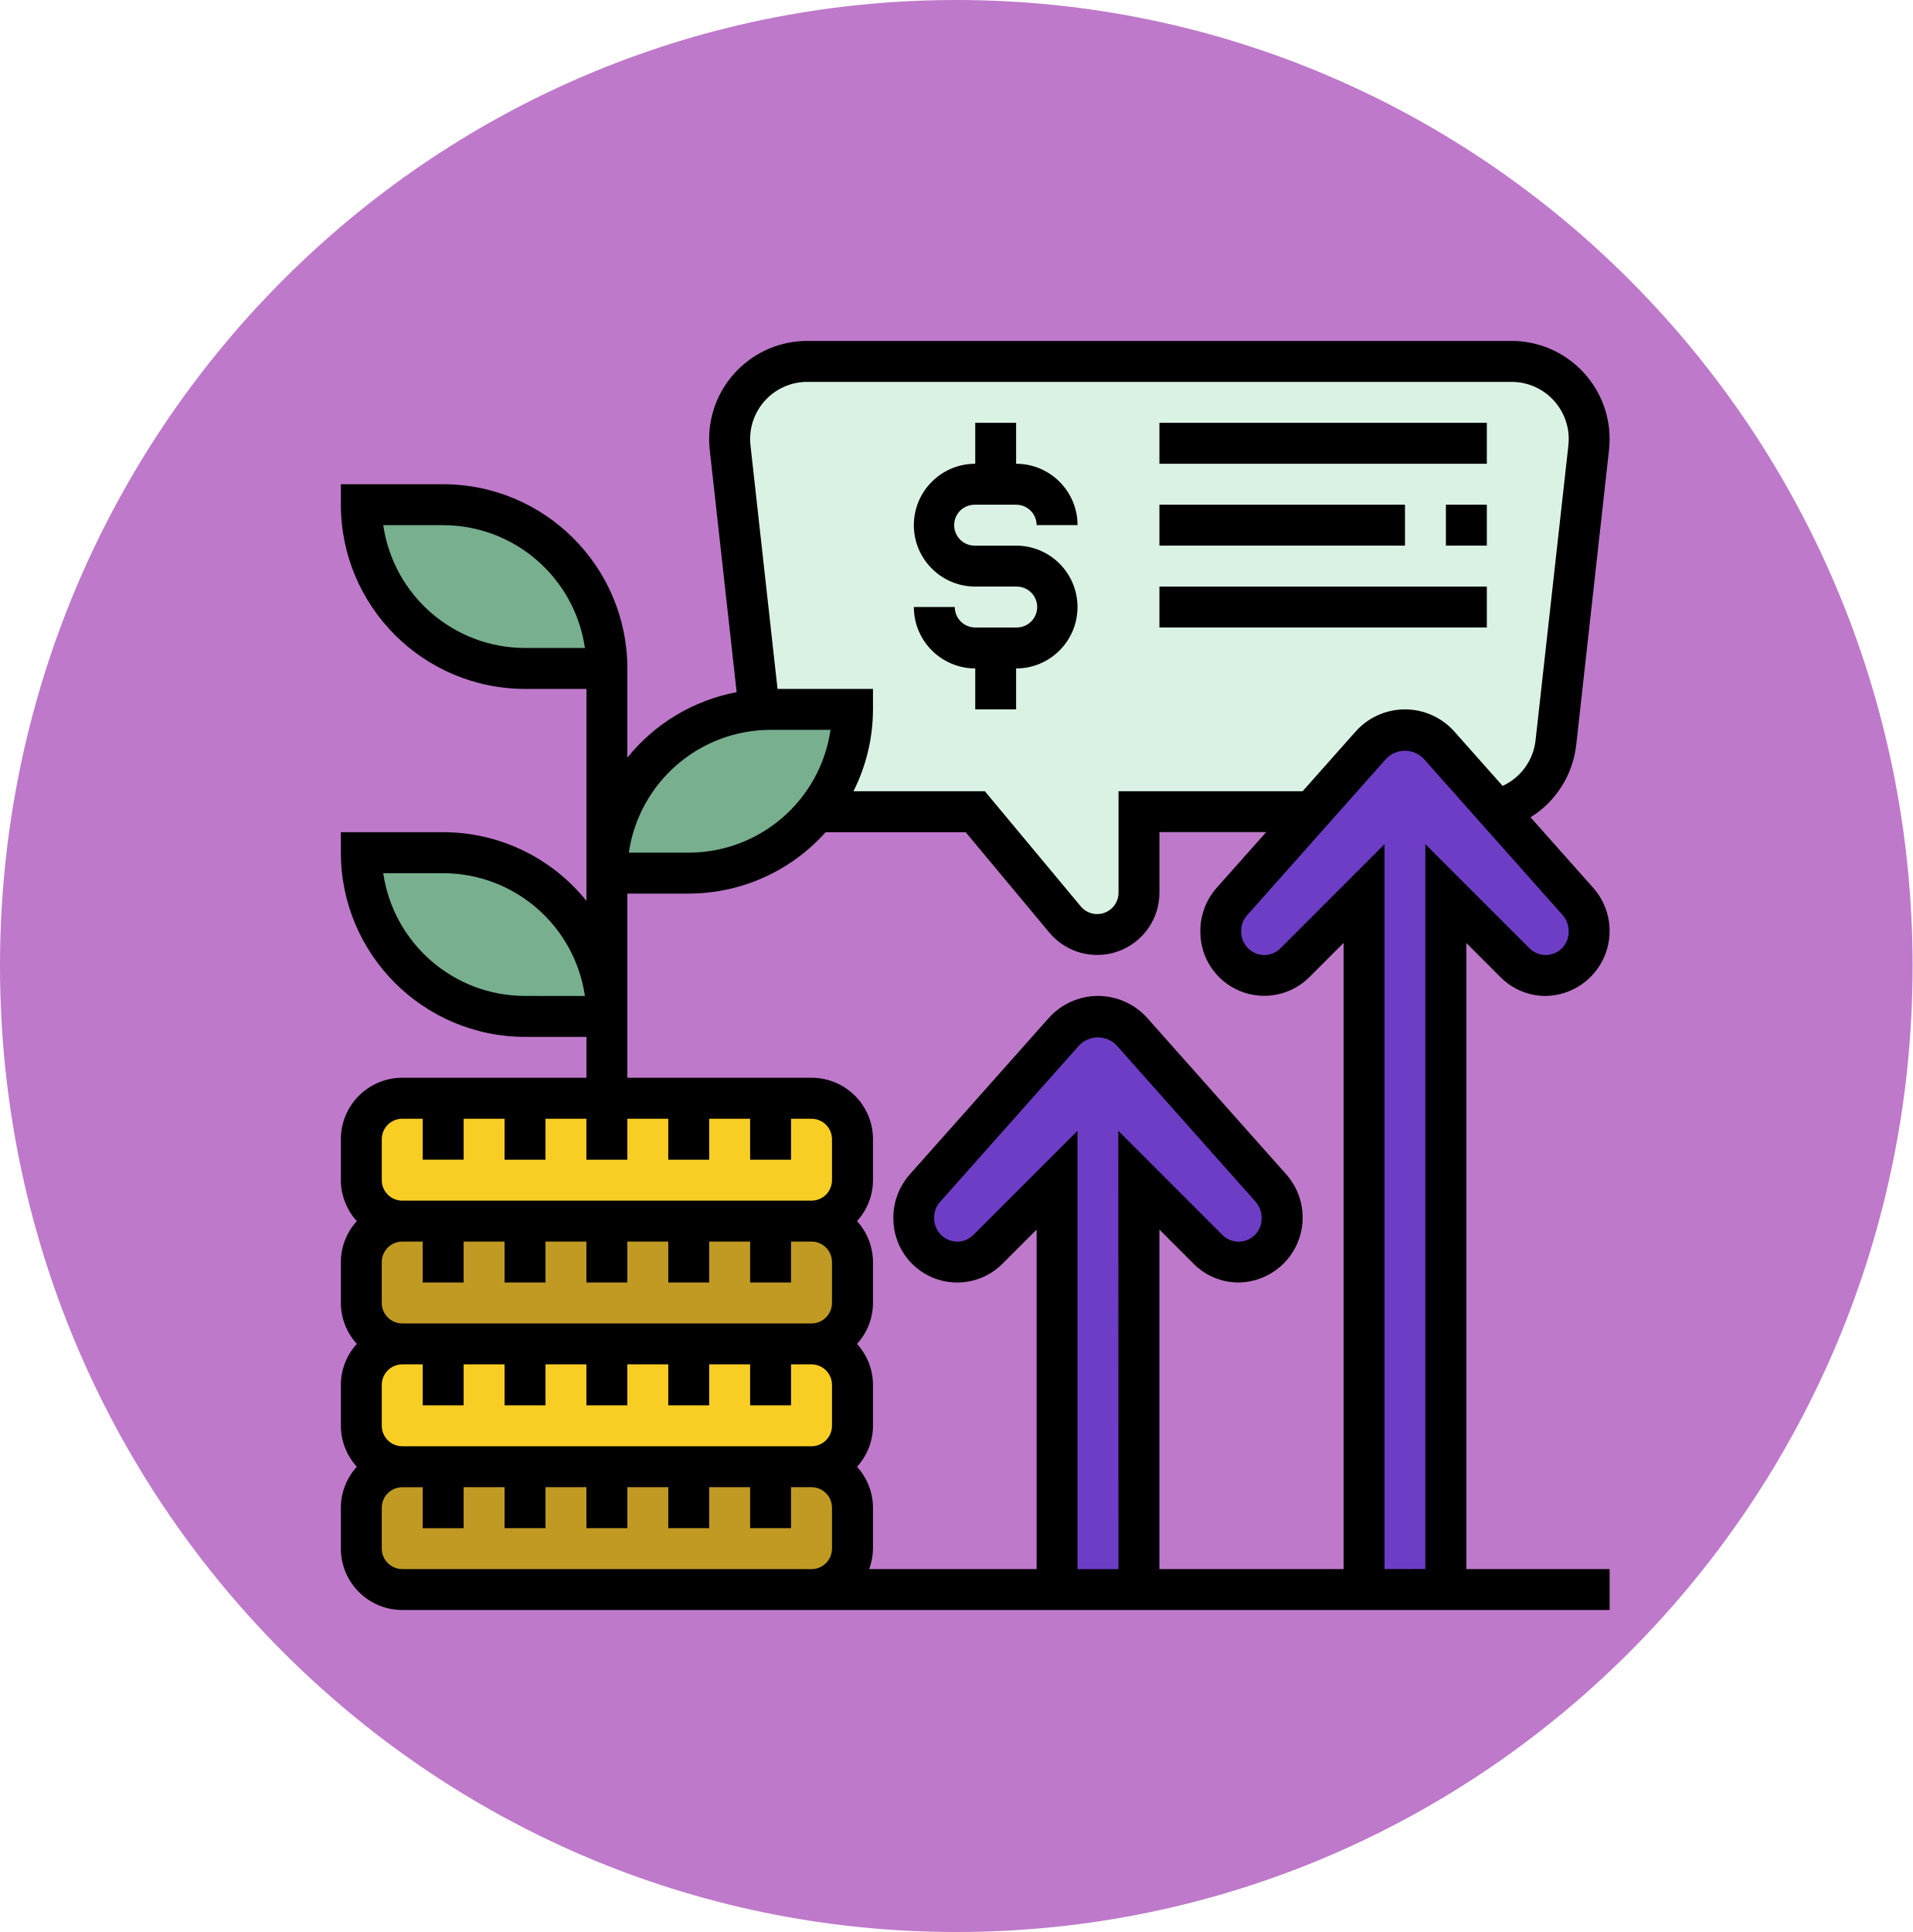
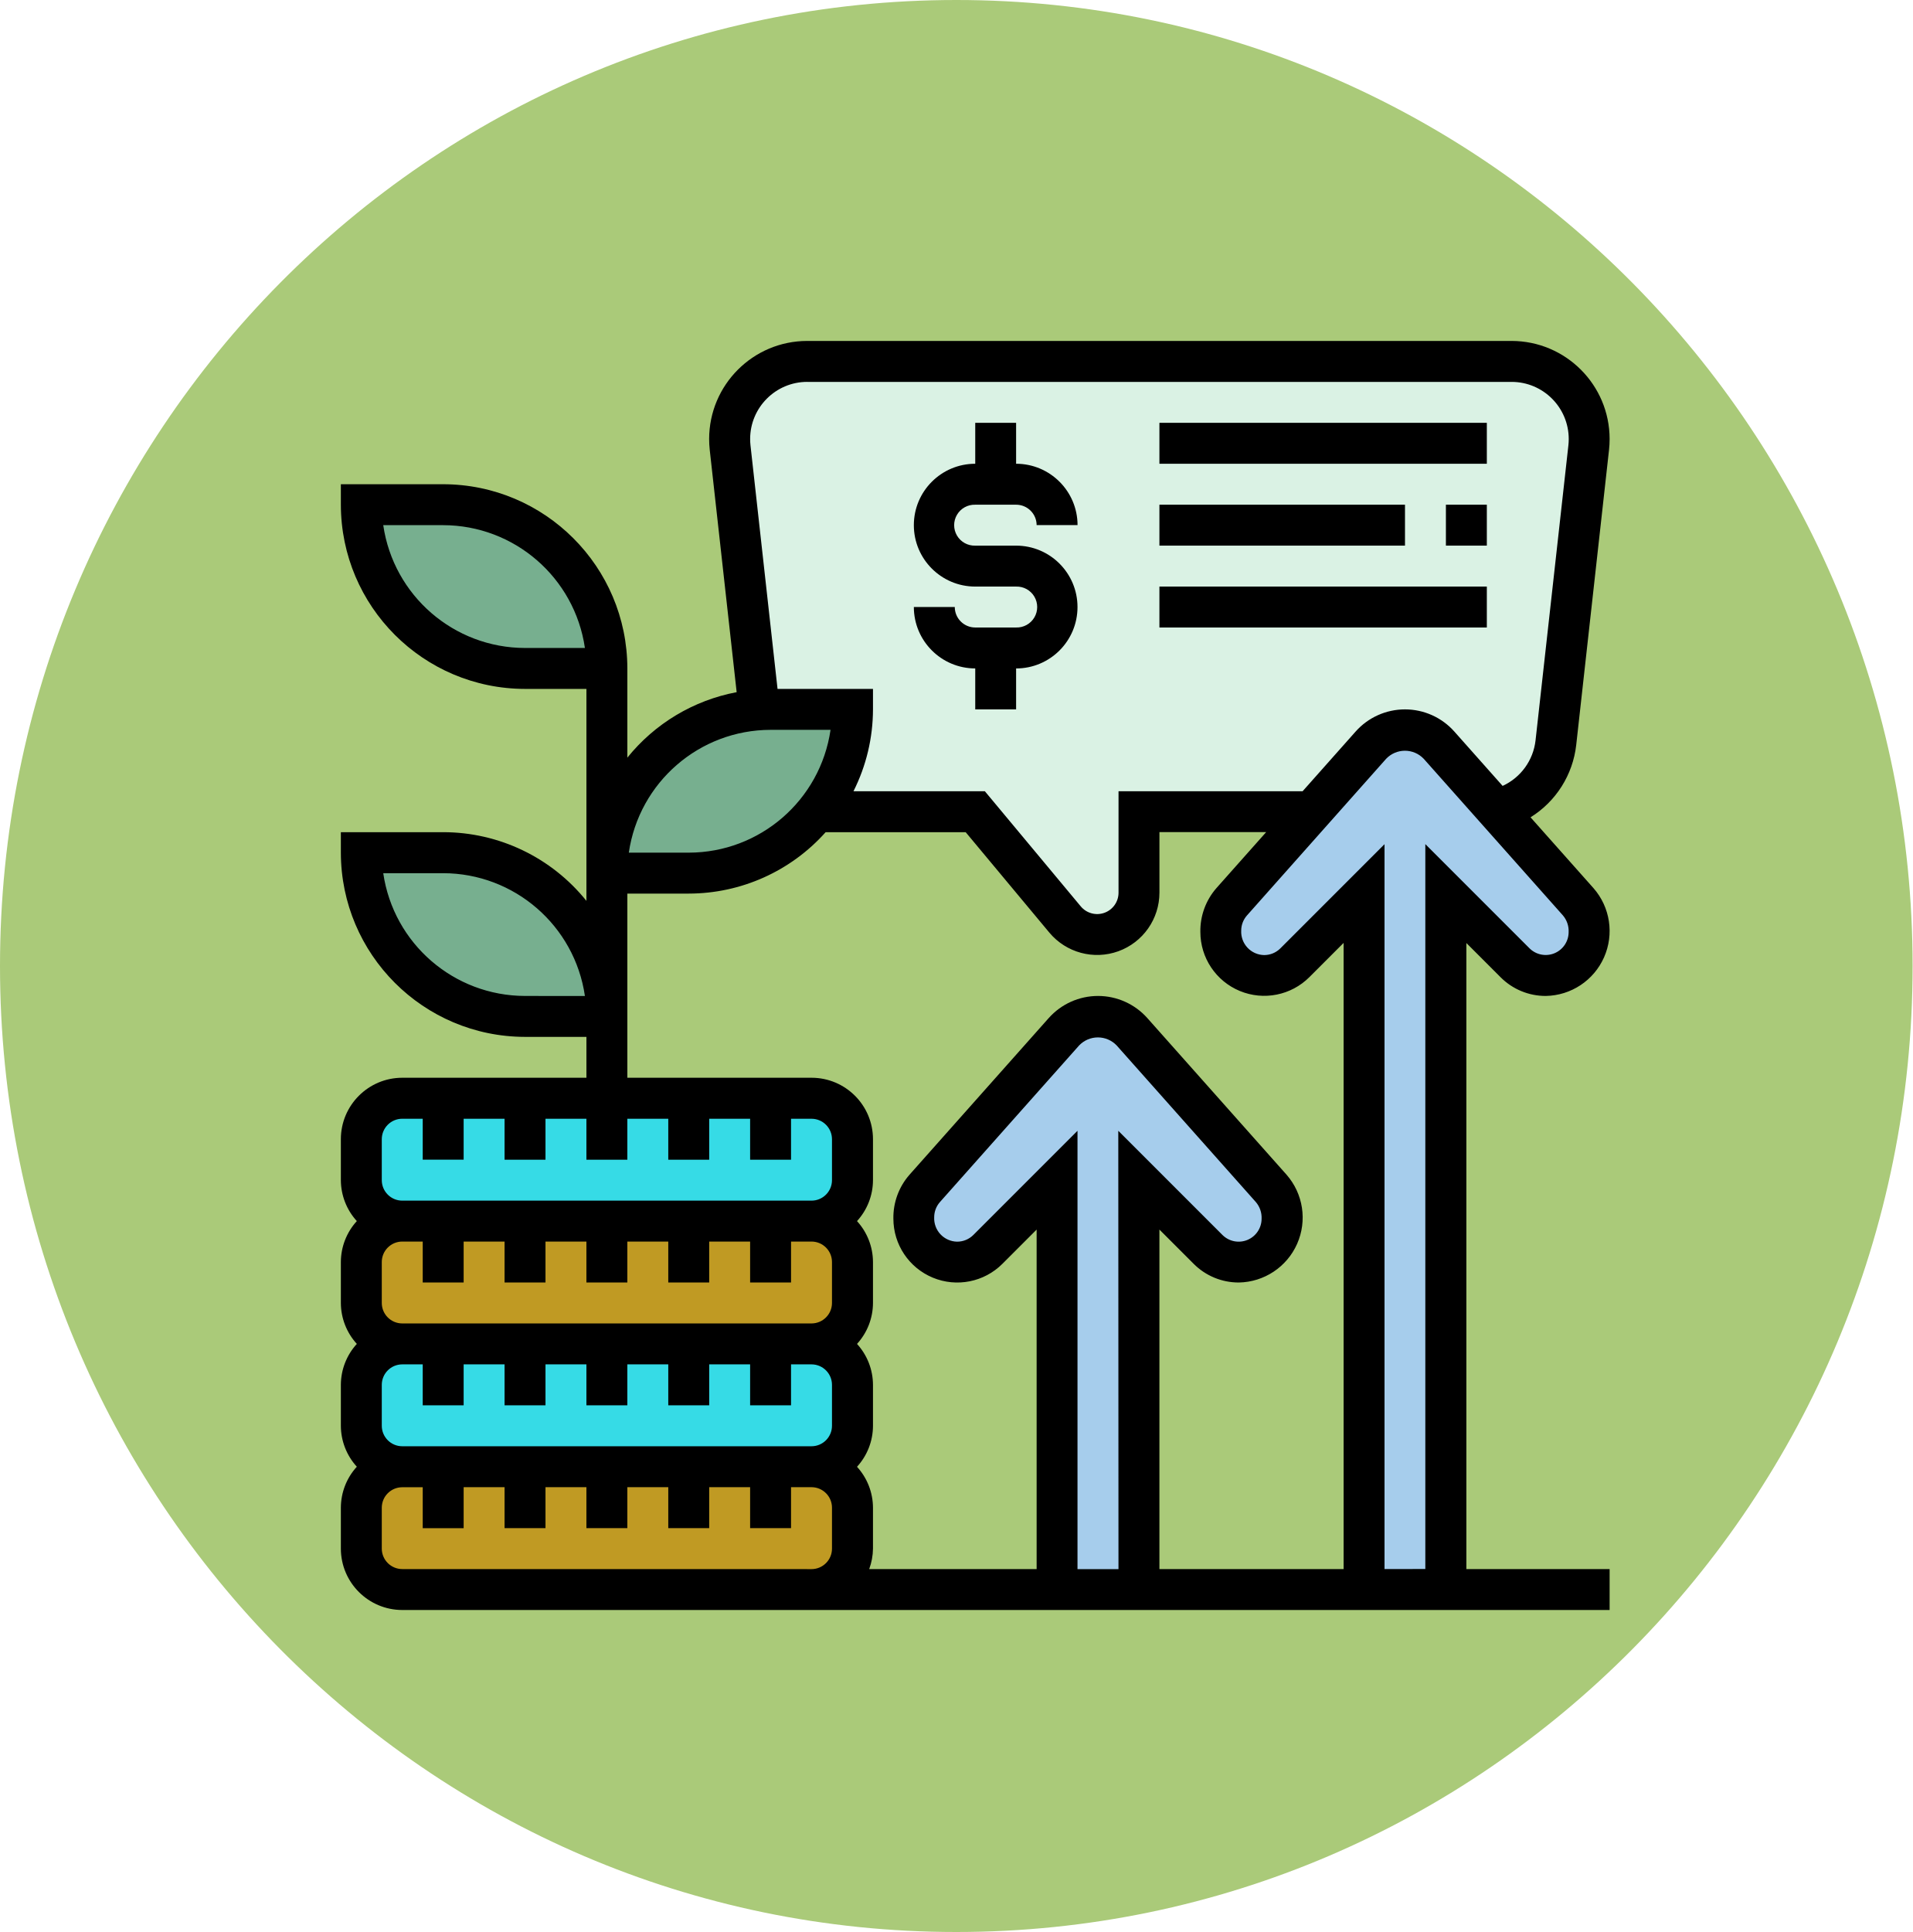
<svg xmlns="http://www.w3.org/2000/svg" width="101" height="102" viewBox="0 0 101 102">
-   <g id="Grupo_1103837" data-name="Grupo 1103837" transform="translate(-749.5 -6630.358)">
-     <ellipse id="Elipse_1145" data-name="Elipse 1145" cx="50.5" cy="51" rx="50.5" ry="51" transform="translate(749.5 6630.358)" fill="#be79ca" />
+   <g id="Grupo_1206298" data-name="Grupo 1206298" transform="translate(-749.5 -6630.358)">
+     <ellipse id="Elipse_1145" data-name="Elipse 1145" cx="50.5" cy="51" rx="50.5" ry="51" transform="translate(749.5 6630.358)" fill="#aaca79" />
    <g id="beneficio" transform="translate(766.5 6647.358)">
      <g id="Grupo_88504" data-name="Grupo 88504" transform="translate(2.081 2.081)">
        <g id="Grupo_88494" data-name="Grupo 88494" transform="translate(19.452 0)">
          <path id="Trazado_128003" data-name="Trazado 128003" d="M64.188,3.2a4.066,4.066,0,0,0-2.9-1.2H24.1A4.1,4.1,0,0,0,20,6.1c0,.151.011.3.022.454l1.545,13.843c.195-.011.389-.022.594-.022h4.323a8.66,8.66,0,0,1-1.891,5.4h8.375l4.744,5.684a2.206,2.206,0,0,0,3.9-1.4V25.774l18.868-.108h.011a4.089,4.089,0,0,0,3.134-3.534L65.365,6.55c.011-.151.022-.3.022-.454a4.066,4.066,0,0,0-1.2-2.9Z" transform="translate(-20 -2)" fill="#daf2e4" />
        </g>
        <g id="Grupo_88495" data-name="Grupo 88495" transform="translate(45.387 19.452)">
-           <path id="Trazado_128004" data-name="Trazado 128004" d="M63.452,30.6v.076A2.292,2.292,0,0,1,59.54,32.3l-3.653-3.653V65.387H51.565V28.645L47.912,32.3A2.292,2.292,0,0,1,44,30.677V30.6a2.275,2.275,0,0,1,.584-1.524l4.225-4.744,3.123-3.523a2.39,2.39,0,0,1,3.588,0l3.026,3.4,4.323,4.863a2.275,2.275,0,0,1,.584,1.524Z" transform="translate(-44 -20)" fill="#6e3dc6" />
+           <path id="Trazado_128004" data-name="Trazado 128004" d="M63.452,30.6v.076A2.292,2.292,0,0,1,59.54,32.3l-3.653-3.653V65.387H51.565V28.645L47.912,32.3A2.292,2.292,0,0,1,44,30.677V30.6a2.275,2.275,0,0,1,.584-1.524l4.225-4.744,3.123-3.523a2.39,2.39,0,0,1,3.588,0l3.026,3.4,4.323,4.863a2.275,2.275,0,0,1,.584,1.524Z" transform="translate(-44 -20)" fill="#a6cdec" />
        </g>
        <g id="Grupo_88496" data-name="Grupo 88496" transform="translate(29.177 34.581)">
-           <path id="Trazado_128005" data-name="Trazado 128005" d="M48.452,44.6v.076A2.292,2.292,0,0,1,44.54,46.3l-3.653-3.653V64.258H36.565V42.645L32.912,46.3A2.292,2.292,0,0,1,29,44.677V44.6a2.275,2.275,0,0,1,.584-1.524l7.348-8.267a2.39,2.39,0,0,1,3.588,0l7.348,8.267A2.275,2.275,0,0,1,48.452,44.6Z" transform="translate(-29 -34)" fill="#6e3dc6" />
+           <path id="Trazado_128005" data-name="Trazado 128005" d="M48.452,44.6v.076A2.292,2.292,0,0,1,44.54,46.3l-3.653-3.653V64.258H36.565V42.645L32.912,46.3A2.292,2.292,0,0,1,29,44.677V44.6a2.275,2.275,0,0,1,.584-1.524l7.348-8.267a2.39,2.39,0,0,1,3.588,0l7.348,8.267A2.275,2.275,0,0,1,48.452,44.6Z" transform="translate(-29 -34)" fill="#a6cdec" />
        </g>
        <g id="Grupo_88497" data-name="Grupo 88497" transform="translate(0 58.355)">
          <path id="Trazado_128006" data-name="Trazado 128006" d="M14.968,56H25.774a2.168,2.168,0,0,1,2.161,2.161v2.161a2.168,2.168,0,0,1-2.161,2.161H4.161A2.168,2.168,0,0,1,2,60.323V58.161A2.168,2.168,0,0,1,4.161,56H14.968Z" transform="translate(-2 -56)" fill="#c09a23" />
        </g>
        <g id="Grupo_88498" data-name="Grupo 88498" transform="translate(0 45.387)">
          <path id="Trazado_128007" data-name="Trazado 128007" d="M14.968,44H25.774a2.168,2.168,0,0,1,2.161,2.161v2.161a2.168,2.168,0,0,1-2.161,2.161H4.161A2.168,2.168,0,0,1,2,48.323V46.161A2.168,2.168,0,0,1,4.161,44H14.968Z" transform="translate(-2 -44)" fill="#c09a23" />
        </g>
        <g id="Grupo_88499" data-name="Grupo 88499" transform="translate(0 51.871)">
-           <path id="Trazado_128008" data-name="Trazado 128008" d="M14.968,50H25.774a2.168,2.168,0,0,1,2.161,2.161v2.161a2.168,2.168,0,0,1-2.161,2.161H4.161A2.168,2.168,0,0,1,2,54.323V52.161A2.168,2.168,0,0,1,4.161,50H14.968Z" transform="translate(-2 -50)" fill="#f9ce24" />
+           <path id="Trazado_128008" data-name="Trazado 128008" d="M14.968,50H25.774a2.168,2.168,0,0,1,2.161,2.161v2.161a2.168,2.168,0,0,1-2.161,2.161H4.161A2.168,2.168,0,0,1,2,54.323V52.161A2.168,2.168,0,0,1,4.161,50H14.968Z" transform="translate(-2 -50)" fill="#36dbe6" />
        </g>
        <g id="Grupo_88500" data-name="Grupo 88500" transform="translate(0 38.903)">
-           <path id="Trazado_128009" data-name="Trazado 128009" d="M14.968,38H25.774a2.168,2.168,0,0,1,2.161,2.161v2.161a2.168,2.168,0,0,1-2.161,2.161H4.161A2.168,2.168,0,0,1,2,42.323V40.161A2.168,2.168,0,0,1,4.161,38H14.968Z" transform="translate(-2 -38)" fill="#f9ce24" />
+           <path id="Trazado_128009" data-name="Trazado 128009" d="M14.968,38H25.774a2.168,2.168,0,0,1,2.161,2.161v2.161a2.168,2.168,0,0,1-2.161,2.161H4.161A2.168,2.168,0,0,1,2,42.323V40.161A2.168,2.168,0,0,1,4.161,38H14.968Z" transform="translate(-2 -38)" fill="#36dbe6" />
        </g>
        <g id="Grupo_88501" data-name="Grupo 88501" transform="translate(0 25.935)">
          <path id="Trazado_128010" data-name="Trazado 128010" d="M14.968,34.645H10.645A8.643,8.643,0,0,1,2,26H6.323A8.643,8.643,0,0,1,14.968,34.645Z" transform="translate(-2 -26)" fill="#77af8f" />
        </g>
        <g id="Grupo_88502" data-name="Grupo 88502" transform="translate(12.968 18.371)">
          <path id="Trazado_128011" data-name="Trazado 128011" d="M22.645,19h4.323a8.66,8.66,0,0,1-1.891,5.4c-.205.249-.411.486-.638.713a8.661,8.661,0,0,1-6.116,2.529H14a8.63,8.63,0,0,1,8.051-8.624C22.245,19.011,22.44,19,22.645,19Z" transform="translate(-14 -19)" fill="#77af8f" />
        </g>
        <g id="Grupo_88503" data-name="Grupo 88503" transform="translate(0 7.565)">
          <path id="Trazado_128012" data-name="Trazado 128012" d="M14.968,17.645H10.645A8.643,8.643,0,0,1,2,9H6.323A8.643,8.643,0,0,1,14.968,17.645Z" transform="translate(-2 -9)" fill="#77af8f" />
        </g>
      </g>
      <g id="Grupo_88505" data-name="Grupo 88505" transform="translate(1 1)">
        <path id="Trazado_128013" data-name="Trazado 128013" d="M62.242,34.593a3.351,3.351,0,0,0,2.385.988,3.43,3.43,0,0,0,2.521-5.692L63.824,26.15a5.178,5.178,0,0,0,2.412-3.818L67.969,6.747A5.3,5.3,0,0,0,68,6.176,5.182,5.182,0,0,0,62.824,1h-37.2a5.182,5.182,0,0,0-5.176,5.176,5.334,5.334,0,0,0,.031.572l1.422,12.795A9.728,9.728,0,0,0,16.129,23V18.29A9.738,9.738,0,0,0,6.4,8.565H1V9.645a9.738,9.738,0,0,0,9.726,9.726h3.242V30.562A9.707,9.707,0,0,0,6.4,26.935H1v1.081a9.738,9.738,0,0,0,9.726,9.726h3.242V39.9H4.242A3.246,3.246,0,0,0,1,43.145v2.161a3.221,3.221,0,0,0,.843,2.161A3.221,3.221,0,0,0,1,49.629V51.79a3.221,3.221,0,0,0,.843,2.161A3.221,3.221,0,0,0,1,56.113v2.161a3.221,3.221,0,0,0,.843,2.161A3.221,3.221,0,0,0,1,62.6v2.161A3.246,3.246,0,0,0,4.242,68H68V65.839H60.435V32.786ZM10.726,17.21a7.576,7.576,0,0,1-7.488-6.484H6.4a7.576,7.576,0,0,1,7.488,6.484Zm0,18.371A7.576,7.576,0,0,1,3.238,29.1H6.4a7.576,7.576,0,0,1,7.488,6.484Zm14.9-32.419h37.2a3.018,3.018,0,0,1,3.015,3.015,3.077,3.077,0,0,1-.018.333L64.088,22.092a3.015,3.015,0,0,1-1.738,2.4L59.8,21.622a3.488,3.488,0,0,0-5.213,0l-2.8,3.152h-9.72v5.357a1.128,1.128,0,0,1-1.994.722l-5.065-6.079H28.07A9.654,9.654,0,0,0,29.1,20.452V19.371H24.06L22.631,6.511a3.148,3.148,0,0,1-.018-.335,3.018,3.018,0,0,1,3.015-3.015ZM23.694,21.532h3.165a7.576,7.576,0,0,1-7.488,6.484H16.206A7.576,7.576,0,0,1,23.694,21.532Zm-7.565,16.21V30.177h3.242A9.7,9.7,0,0,0,26.6,26.935h7.395l4.417,5.3a3.289,3.289,0,0,0,5.815-2.105v-3.2h5.638l-2.625,2.953a3.426,3.426,0,0,0-.852,2.319,3.373,3.373,0,0,0,5.758,2.385l1.807-1.807V65.839H44.226V47.915l1.807,1.807a3.351,3.351,0,0,0,2.385.988,3.43,3.43,0,0,0,2.521-5.692L43.59,36.752a3.487,3.487,0,0,0-5.213,0l-7.348,8.267a3.427,3.427,0,0,0-.852,2.319,3.373,3.373,0,0,0,5.758,2.385l1.807-1.807V65.839H28.9a3.206,3.206,0,0,0,.2-1.081V62.6a3.221,3.221,0,0,0-.843-2.161,3.216,3.216,0,0,0,.843-2.161V56.113a3.221,3.221,0,0,0-.843-2.161A3.216,3.216,0,0,0,29.1,51.79V49.629a3.221,3.221,0,0,0-.843-2.161,3.216,3.216,0,0,0,.843-2.161V43.145A3.246,3.246,0,0,0,25.855,39.9H16.129Zm25.935,28.1H39.9V42.7l-5.5,5.5a1.207,1.207,0,0,1-.857.354,1.232,1.232,0,0,1-1.211-1.289,1.213,1.213,0,0,1,.306-.805l7.348-8.266a1.37,1.37,0,0,1,1.982,0l7.348,8.266a1.272,1.272,0,0,1,.306.883,1.212,1.212,0,0,1-2.068.857l-5.5-5.5ZM4.242,59.355a1.082,1.082,0,0,1-1.081-1.081V56.113a1.082,1.082,0,0,1,1.081-1.081H5.323v2.161H7.484V55.032H9.645v2.161h2.161V55.032h2.161v2.161h2.161V55.032H18.29v2.161h2.161V55.032h2.161v2.161h2.161V55.032h1.081a1.082,1.082,0,0,1,1.081,1.081v2.161a1.082,1.082,0,0,1-1.081,1.081ZM3.161,51.79V49.629a1.082,1.082,0,0,1,1.081-1.081H5.323V50.71H7.484V48.548H9.645V50.71h2.161V48.548h2.161V50.71h2.161V48.548H18.29V50.71h2.161V48.548h2.161V50.71h2.161V48.548h1.081a1.082,1.082,0,0,1,1.081,1.081V51.79a1.082,1.082,0,0,1-1.081,1.081H4.242A1.082,1.082,0,0,1,3.161,51.79Zm0-8.645a1.082,1.082,0,0,1,1.081-1.081H5.323v2.161H7.484V42.065H9.645v2.161h2.161V42.065h2.161v2.161h2.161V42.065H18.29v2.161h2.161V42.065h2.161v2.161h2.161V42.065h1.081a1.082,1.082,0,0,1,1.081,1.081v2.161a1.082,1.082,0,0,1-1.081,1.081H4.242a1.082,1.082,0,0,1-1.081-1.081ZM23.694,65.839H4.242a1.082,1.082,0,0,1-1.081-1.081V62.6a1.082,1.082,0,0,1,1.081-1.081H5.323v2.161H7.484V61.516H9.645v2.161h2.161V61.516h2.161v2.161h2.161V61.516H18.29v2.161h2.161V61.516h2.161v2.161h2.161V61.516h1.081A1.082,1.082,0,0,1,26.935,62.6v2.161a1.082,1.082,0,0,1-1.081,1.081Zm32.419,0V27.569l-5.5,5.5a1.207,1.207,0,0,1-.857.354,1.232,1.232,0,0,1-1.211-1.289,1.213,1.213,0,0,1,.306-.805L56.2,23.059a1.37,1.37,0,0,1,1.982,0l7.348,8.266a1.272,1.272,0,0,1,.306.883,1.212,1.212,0,0,1-2.068.857l-5.5-5.5v38.27Z" transform="translate(-1 -1)" />
        <path id="Trazado_128014" data-name="Trazado 128014" d="M34.4,15.806H32.242a1.082,1.082,0,0,1-1.081-1.081H29a3.246,3.246,0,0,0,3.242,3.242v2.161H34.4V17.968a3.242,3.242,0,0,0,0-6.484H32.242a1.081,1.081,0,1,1,0-2.161H34.4A1.082,1.082,0,0,1,35.484,10.4h2.161A3.246,3.246,0,0,0,34.4,7.161V5H32.242V7.161a3.242,3.242,0,0,0,0,6.484H34.4a1.081,1.081,0,1,1,0,2.161Z" transform="translate(1.258 -0.677)" />
        <path id="Trazado_128015" data-name="Trazado 128015" d="M41,5H58.29V7.161H41Z" transform="translate(2.226 -0.677)" />
        <path id="Trazado_128016" data-name="Trazado 128016" d="M55,9h2.161v2.161H55Z" transform="translate(3.355 -0.355)" />
        <path id="Trazado_128017" data-name="Trazado 128017" d="M41,9H53.968v2.161H41Z" transform="translate(2.226 -0.355)" />
        <path id="Trazado_128018" data-name="Trazado 128018" d="M41,13H58.29v2.161H41Z" transform="translate(2.226 -0.032)" />
      </g>
    </g>
  </g>
</svg>
